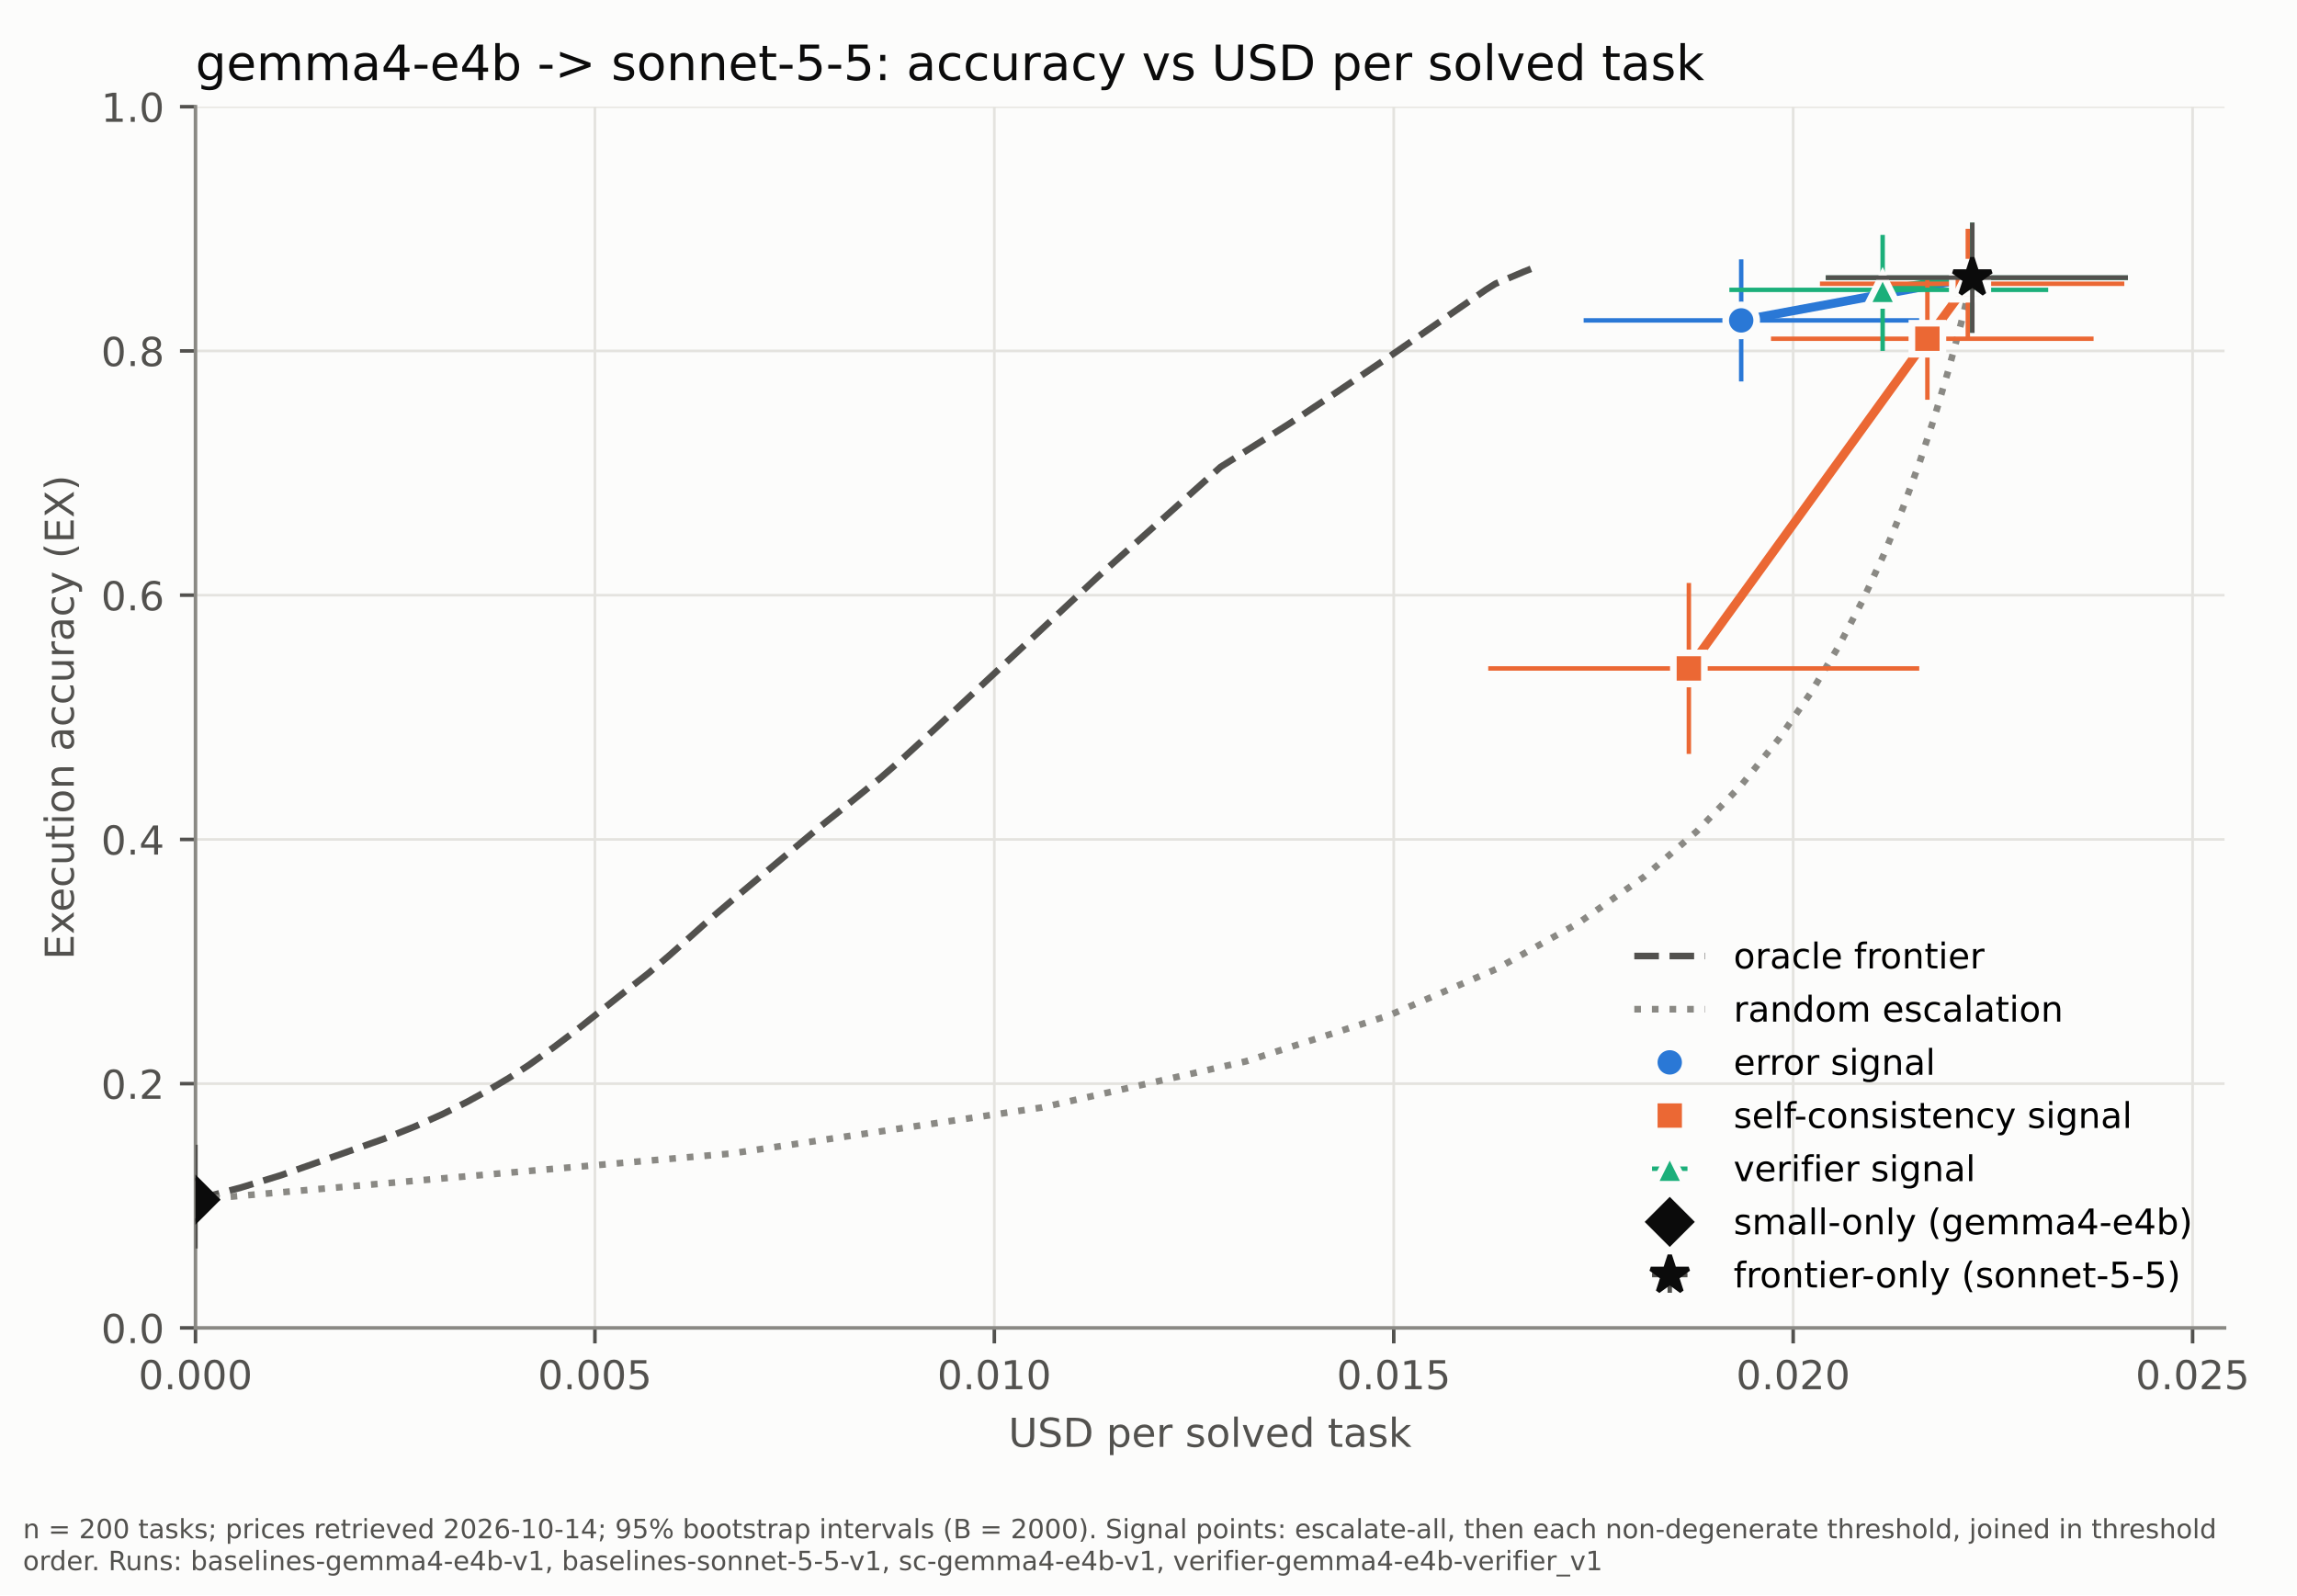
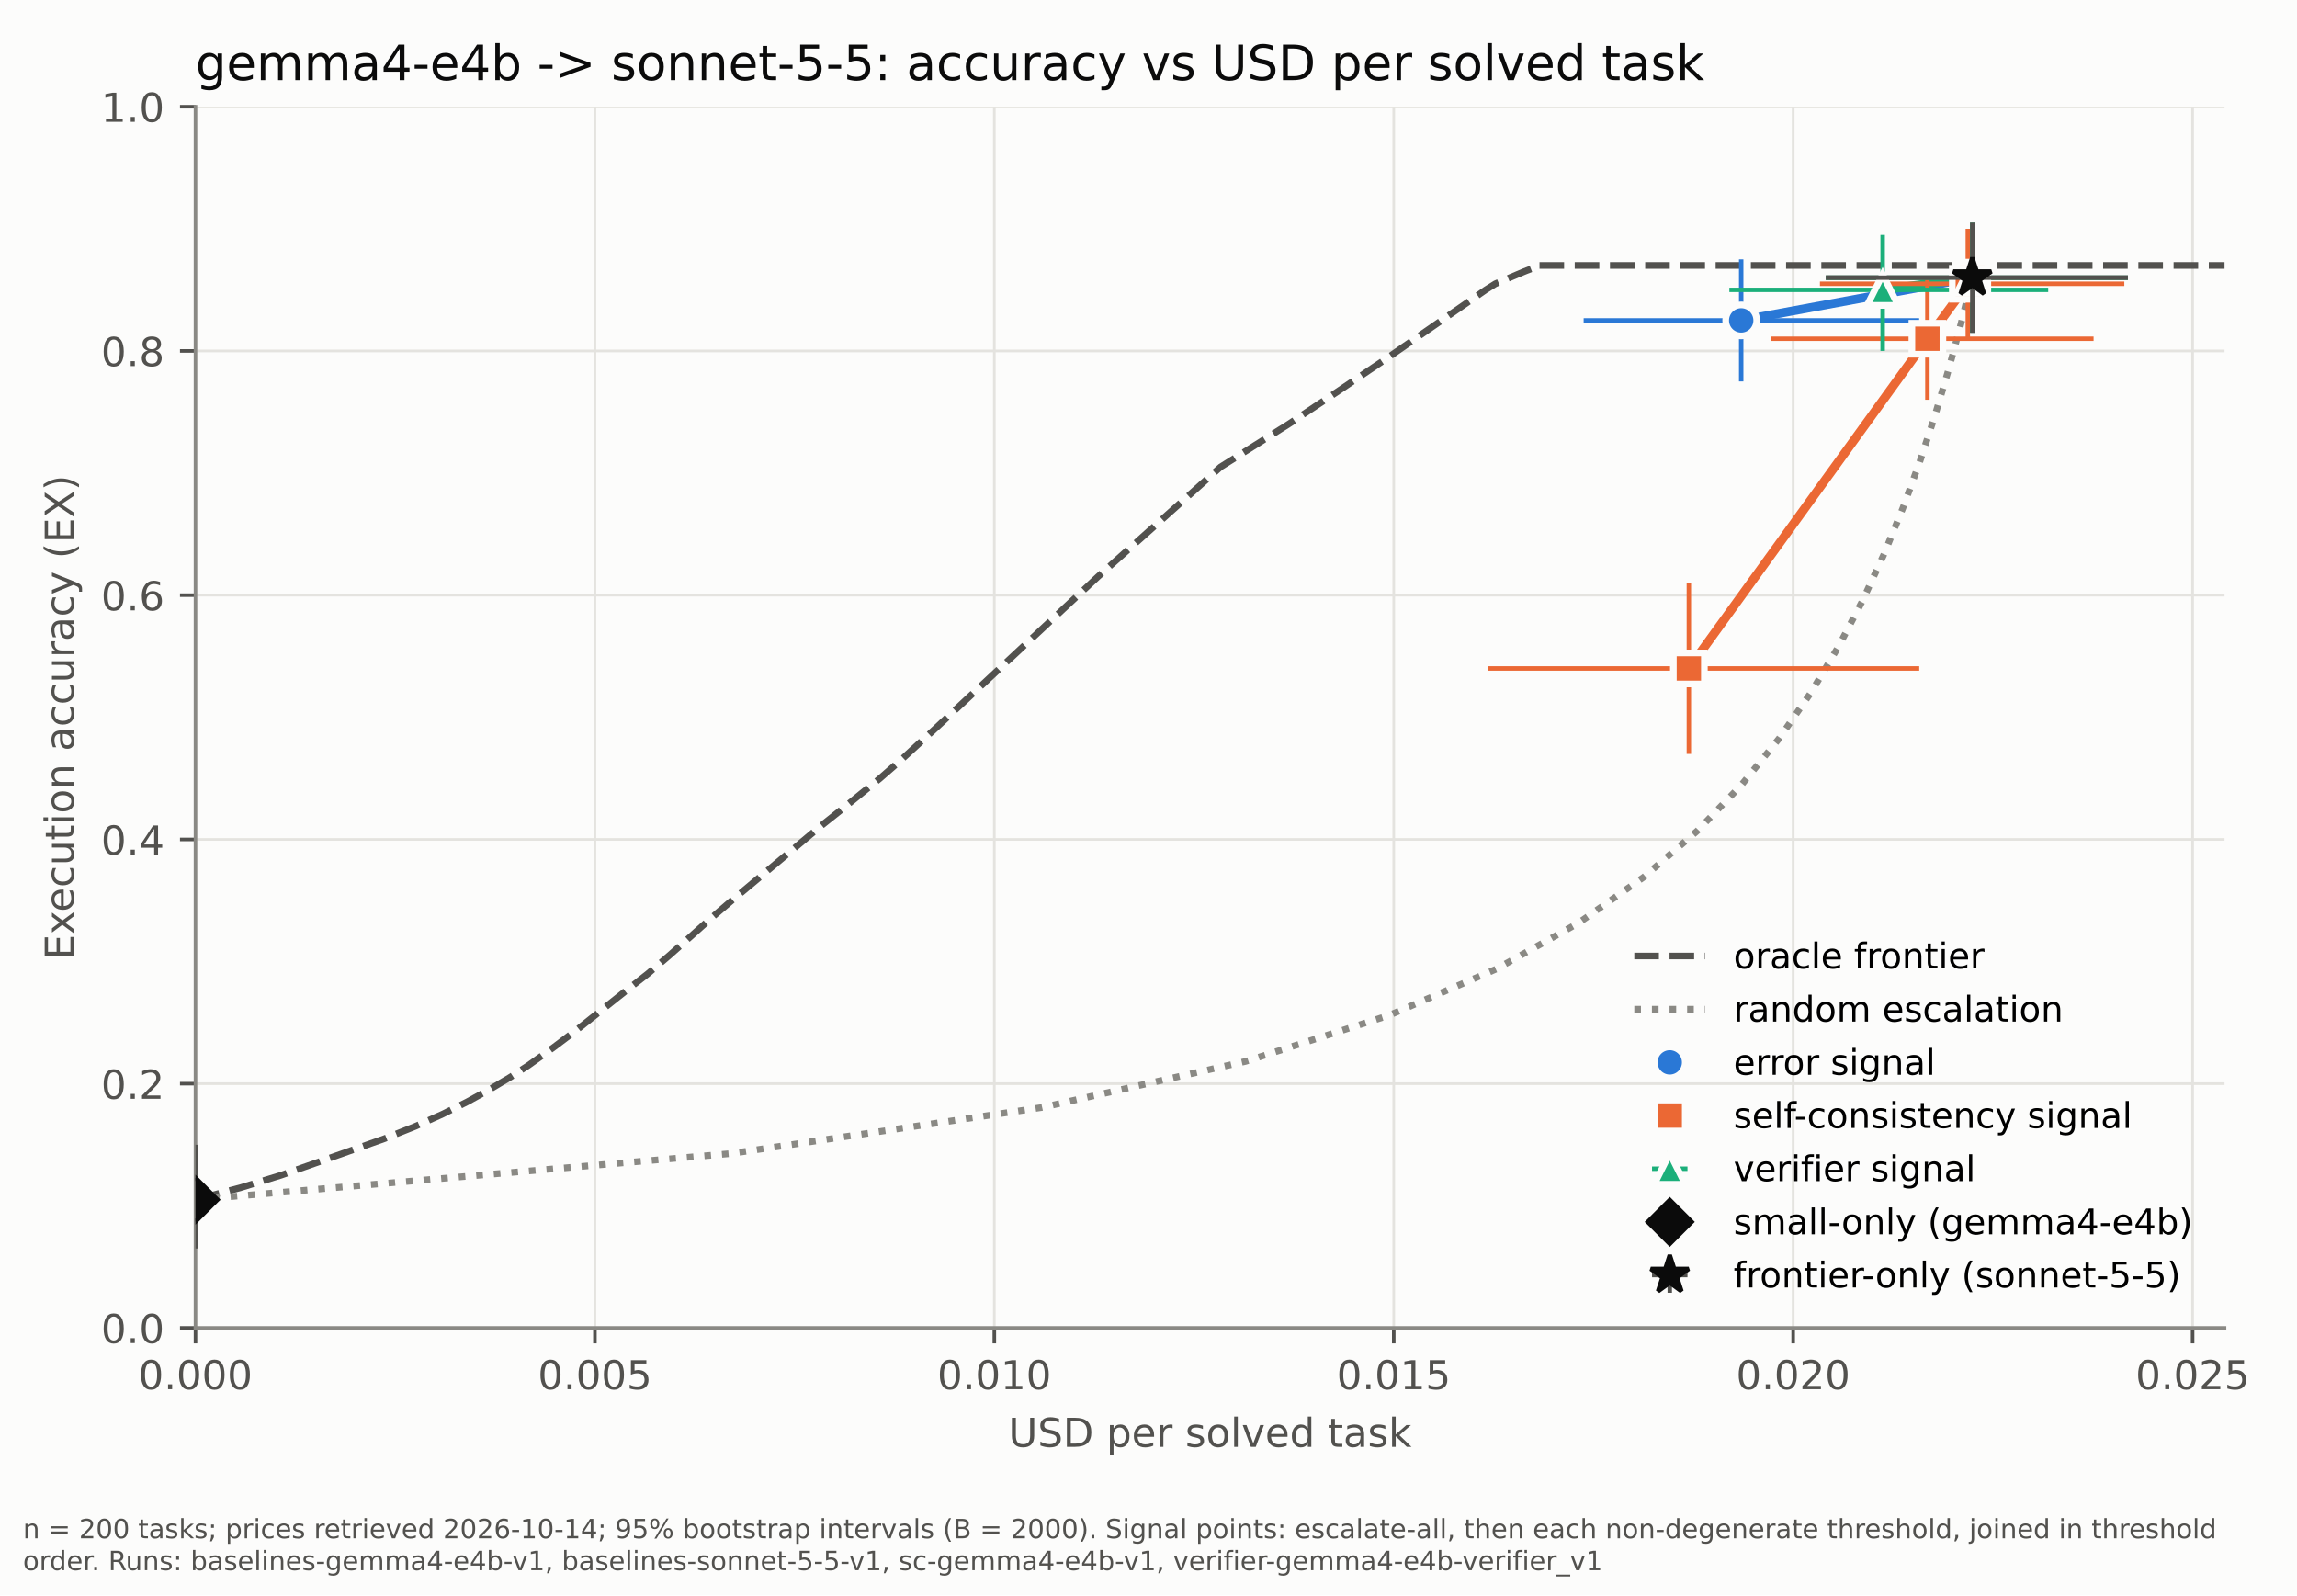
<svg xmlns="http://www.w3.org/2000/svg" xmlns:xlink="http://www.w3.org/1999/xlink" width="518.4pt" height="360pt" viewBox="0 0 518.4 360" version="1.1">
  <defs>
    <style type="text/css">*{stroke-linejoin: round; stroke-linecap: butt}</style>
  </defs>
  <g id="figure_1">
    <g id="patch_1">
      <path d="M 0 360  L 518.4 360  L 518.4 0  L 0 0  z " style="fill: #fcfcfb" />
    </g>
    <g id="axes_1">
      <g id="patch_2">
        <path d="M 44.12 299.68  L 502.045 299.68  L 502.045 24.077  L 44.12 24.077  z " style="fill: #fcfcfb" />
      </g>
      <g id="matplotlib.axis_1">
        <g id="xtick_1">
          <g id="line2d_1">
            <path d="M 44.12 299.68  L 44.12 24.077  " clip-path="url(#p7795c8501b)" style="fill: none; stroke: #e4e3df; stroke-width: 0.6; stroke-linecap: square" />
          </g>
          <g id="line2d_2">
            <defs>
              <path id="m976dc14677" d="M 0 0  L 0 3.5  " style="stroke: #52514e; stroke-width: 0.8" />
            </defs>
            <g>
              <use xlink:href="#m976dc14677" x="44.12" y="299.68" style="fill: #52514e; stroke: #52514e; stroke-width: 0.8" />
            </g>
          </g>
          <g id="text_1">
            <text style="font-size: 9px; font-family: 'DejaVu Sans', 'Bitstream Vera Sans', 'Computer Modern Sans Serif', 'Lucida Grande', 'Verdana', 'Geneva', 'Lucid', 'Arial', 'Helvetica', 'Avant Garde', sans-serif; text-anchor: middle; fill: #52514e" x="44.12" y="313.518" transform="rotate(-0 44.12 313.5179)">0.000</text>
          </g>
        </g>
        <g id="xtick_2">
          <g id="line2d_3">
            <path d="M 134.263 299.68  L 134.263 24.077  " clip-path="url(#p7795c8501b)" style="fill: none; stroke: #e4e3df; stroke-width: 0.6; stroke-linecap: square" />
          </g>
          <g id="line2d_4">
            <g>
              <use xlink:href="#m976dc14677" x="134.263" y="299.68" style="fill: #52514e; stroke: #52514e; stroke-width: 0.8" />
            </g>
          </g>
          <g id="text_2">
            <text style="font-size: 9px; font-family: 'DejaVu Sans', 'Bitstream Vera Sans', 'Computer Modern Sans Serif', 'Lucida Grande', 'Verdana', 'Geneva', 'Lucid', 'Arial', 'Helvetica', 'Avant Garde', sans-serif; text-anchor: middle; fill: #52514e" x="134.263" y="313.518" transform="rotate(-0 134.2631 313.5179)">0.005</text>
          </g>
        </g>
        <g id="xtick_3">
          <g id="line2d_5">
            <path d="M 224.406 299.68  L 224.406 24.077  " clip-path="url(#p7795c8501b)" style="fill: none; stroke: #e4e3df; stroke-width: 0.6; stroke-linecap: square" />
          </g>
          <g id="line2d_6">
            <g>
              <use xlink:href="#m976dc14677" x="224.406" y="299.68" style="fill: #52514e; stroke: #52514e; stroke-width: 0.8" />
            </g>
          </g>
          <g id="text_3">
            <text style="font-size: 9px; font-family: 'DejaVu Sans', 'Bitstream Vera Sans', 'Computer Modern Sans Serif', 'Lucida Grande', 'Verdana', 'Geneva', 'Lucid', 'Arial', 'Helvetica', 'Avant Garde', sans-serif; text-anchor: middle; fill: #52514e" x="224.406" y="313.518" transform="rotate(-0 224.4063 313.5179)">0.010</text>
          </g>
        </g>
        <g id="xtick_4">
          <g id="line2d_7">
            <path d="M 314.549 299.68  L 314.549 24.077  " clip-path="url(#p7795c8501b)" style="fill: none; stroke: #e4e3df; stroke-width: 0.6; stroke-linecap: square" />
          </g>
          <g id="line2d_8">
            <g>
              <use xlink:href="#m976dc14677" x="314.549" y="299.68" style="fill: #52514e; stroke: #52514e; stroke-width: 0.8" />
            </g>
          </g>
          <g id="text_4">
            <text style="font-size: 9px; font-family: 'DejaVu Sans', 'Bitstream Vera Sans', 'Computer Modern Sans Serif', 'Lucida Grande', 'Verdana', 'Geneva', 'Lucid', 'Arial', 'Helvetica', 'Avant Garde', sans-serif; text-anchor: middle; fill: #52514e" x="314.549" y="313.518" transform="rotate(-0 314.5494 313.5179)">0.015</text>
          </g>
        </g>
        <g id="xtick_5">
          <g id="line2d_9">
            <path d="M 404.693 299.68  L 404.693 24.077  " clip-path="url(#p7795c8501b)" style="fill: none; stroke: #e4e3df; stroke-width: 0.6; stroke-linecap: square" />
          </g>
          <g id="line2d_10">
            <g>
              <use xlink:href="#m976dc14677" x="404.693" y="299.68" style="fill: #52514e; stroke: #52514e; stroke-width: 0.8" />
            </g>
          </g>
          <g id="text_5">
            <text style="font-size: 9px; font-family: 'DejaVu Sans', 'Bitstream Vera Sans', 'Computer Modern Sans Serif', 'Lucida Grande', 'Verdana', 'Geneva', 'Lucid', 'Arial', 'Helvetica', 'Avant Garde', sans-serif; text-anchor: middle; fill: #52514e" x="404.693" y="313.518" transform="rotate(-0 404.6926 313.5179)">0.020</text>
          </g>
        </g>
        <g id="xtick_6">
          <g id="line2d_11">
            <path d="M 494.836 299.68  L 494.836 24.077  " clip-path="url(#p7795c8501b)" style="fill: none; stroke: #e4e3df; stroke-width: 0.6; stroke-linecap: square" />
          </g>
          <g id="line2d_12">
            <g>
              <use xlink:href="#m976dc14677" x="494.836" y="299.68" style="fill: #52514e; stroke: #52514e; stroke-width: 0.8" />
            </g>
          </g>
          <g id="text_6">
            <text style="font-size: 9px; font-family: 'DejaVu Sans', 'Bitstream Vera Sans', 'Computer Modern Sans Serif', 'Lucida Grande', 'Verdana', 'Geneva', 'Lucid', 'Arial', 'Helvetica', 'Avant Garde', sans-serif; text-anchor: middle; fill: #52514e" x="494.836" y="313.518" transform="rotate(-0 494.8357 313.5179)">0.025</text>
          </g>
        </g>
        <g id="text_7">
          <text style="font-size: 9px; font-family: 'DejaVu Sans', 'Bitstream Vera Sans', 'Computer Modern Sans Serif', 'Lucida Grande', 'Verdana', 'Geneva', 'Lucid', 'Arial', 'Helvetica', 'Avant Garde', sans-serif; text-anchor: middle; fill: #52514e" x="273.083" y="326.519" transform="rotate(-0 273.0827 326.5186)">USD per solved task</text>
        </g>
      </g>
      <g id="matplotlib.axis_2">
        <g id="ytick_1">
          <g id="line2d_13">
            <path d="M 44.12 299.68  L 502.045 299.68  " clip-path="url(#p7795c8501b)" style="fill: none; stroke: #e4e3df; stroke-width: 0.6; stroke-linecap: square" />
          </g>
          <g id="line2d_14">
            <defs>
              <path id="mf46361f06f" d="M 0 0  L -3.5 0  " style="stroke: #52514e; stroke-width: 0.8" />
            </defs>
            <g>
              <use xlink:href="#mf46361f06f" x="44.12" y="299.68" style="fill: #52514e; stroke: #52514e; stroke-width: 0.8" />
            </g>
          </g>
          <g id="text_8">
            <text style="font-size: 9px; font-family: 'DejaVu Sans', 'Bitstream Vera Sans', 'Computer Modern Sans Serif', 'Lucida Grande', 'Verdana', 'Geneva', 'Lucid', 'Arial', 'Helvetica', 'Avant Garde', sans-serif; text-anchor: end; fill: #52514e" x="37.12" y="303.099" transform="rotate(-0 37.12 303.0989)">0.0</text>
          </g>
        </g>
        <g id="ytick_2">
          <g id="line2d_15">
            <path d="M 44.12 244.559  L 502.045 244.559  " clip-path="url(#p7795c8501b)" style="fill: none; stroke: #e4e3df; stroke-width: 0.6; stroke-linecap: square" />
          </g>
          <g id="line2d_16">
            <g>
              <use xlink:href="#mf46361f06f" x="44.12" y="244.559" style="fill: #52514e; stroke: #52514e; stroke-width: 0.8" />
            </g>
          </g>
          <g id="text_9">
            <text style="font-size: 9px; font-family: 'DejaVu Sans', 'Bitstream Vera Sans', 'Computer Modern Sans Serif', 'Lucida Grande', 'Verdana', 'Geneva', 'Lucid', 'Arial', 'Helvetica', 'Avant Garde', sans-serif; text-anchor: end; fill: #52514e" x="37.12" y="247.978" transform="rotate(-0 37.12 247.9784)">0.2</text>
          </g>
        </g>
        <g id="ytick_3">
          <g id="line2d_17">
            <path d="M 44.12 189.439  L 502.045 189.439  " clip-path="url(#p7795c8501b)" style="fill: none; stroke: #e4e3df; stroke-width: 0.6; stroke-linecap: square" />
          </g>
          <g id="line2d_18">
            <g>
              <use xlink:href="#mf46361f06f" x="44.12" y="189.439" style="fill: #52514e; stroke: #52514e; stroke-width: 0.8" />
            </g>
          </g>
          <g id="text_10">
            <text style="font-size: 9px; font-family: 'DejaVu Sans', 'Bitstream Vera Sans', 'Computer Modern Sans Serif', 'Lucida Grande', 'Verdana', 'Geneva', 'Lucid', 'Arial', 'Helvetica', 'Avant Garde', sans-serif; text-anchor: end; fill: #52514e" x="37.12" y="192.858" transform="rotate(-0 37.12 192.8579)">0.4</text>
          </g>
        </g>
        <g id="ytick_4">
          <g id="line2d_19">
            <path d="M 44.12 134.318  L 502.045 134.318  " clip-path="url(#p7795c8501b)" style="fill: none; stroke: #e4e3df; stroke-width: 0.6; stroke-linecap: square" />
          </g>
          <g id="line2d_20">
            <g>
              <use xlink:href="#mf46361f06f" x="44.12" y="134.318" style="fill: #52514e; stroke: #52514e; stroke-width: 0.8" />
            </g>
          </g>
          <g id="text_11">
            <text style="font-size: 9px; font-family: 'DejaVu Sans', 'Bitstream Vera Sans', 'Computer Modern Sans Serif', 'Lucida Grande', 'Verdana', 'Geneva', 'Lucid', 'Arial', 'Helvetica', 'Avant Garde', sans-serif; text-anchor: end; fill: #52514e" x="37.12" y="137.737" transform="rotate(-0 37.12 137.7374)">0.6</text>
          </g>
        </g>
        <g id="ytick_5">
          <g id="line2d_21">
            <path d="M 44.12 79.198  L 502.045 79.198  " clip-path="url(#p7795c8501b)" style="fill: none; stroke: #e4e3df; stroke-width: 0.6; stroke-linecap: square" />
          </g>
          <g id="line2d_22">
            <g>
              <use xlink:href="#mf46361f06f" x="44.12" y="79.198" style="fill: #52514e; stroke: #52514e; stroke-width: 0.8" />
            </g>
          </g>
          <g id="text_12">
            <text style="font-size: 9px; font-family: 'DejaVu Sans', 'Bitstream Vera Sans', 'Computer Modern Sans Serif', 'Lucida Grande', 'Verdana', 'Geneva', 'Lucid', 'Arial', 'Helvetica', 'Avant Garde', sans-serif; text-anchor: end; fill: #52514e" x="37.12" y="82.617" transform="rotate(-0 37.12 82.61688)">0.8</text>
          </g>
        </g>
        <g id="ytick_6">
          <g id="line2d_23">
            <path d="M 44.12 24.077  L 502.045 24.077  " clip-path="url(#p7795c8501b)" style="fill: none; stroke: #e4e3df; stroke-width: 0.6; stroke-linecap: square" />
          </g>
          <g id="line2d_24">
            <g>
              <use xlink:href="#mf46361f06f" x="44.12" y="24.077" style="fill: #52514e; stroke: #52514e; stroke-width: 0.8" />
            </g>
          </g>
          <g id="text_13">
            <text style="font-size: 9px; font-family: 'DejaVu Sans', 'Bitstream Vera Sans', 'Computer Modern Sans Serif', 'Lucida Grande', 'Verdana', 'Geneva', 'Lucid', 'Arial', 'Helvetica', 'Avant Garde', sans-serif; text-anchor: end; fill: #52514e" x="37.12" y="27.496" transform="rotate(-0 37.12 27.49637)">1.0</text>
          </g>
        </g>
        <g id="text_14">
          <text style="font-size: 9px; font-family: 'DejaVu Sans', 'Bitstream Vera Sans', 'Computer Modern Sans Serif', 'Lucida Grande', 'Verdana', 'Geneva', 'Lucid', 'Arial', 'Helvetica', 'Avant Garde', sans-serif; text-anchor: middle; fill: #52514e" x="16.645" y="161.879" transform="rotate(-90 16.64508 161.8787)">Execution accuracy (EX)</text>
        </g>
      </g>
      <g id="line2d_25">
        <path d="M 44.12 270.742  L 54.446 267.986  L 63.405 265.23  L 71.231 262.474  L 86.782 256.962  L 93.683 254.206  L 99.848 251.45  L 105.379 248.694  L 110.388 245.937  L 115.023 243.181  L 119.262 240.425  L 125.043 236.291  L 130.508 232.157  L 140.906 223.889  L 146.207 219.755  L 151.055 215.621  L 155.711 211.487  L 160.319 207.353  L 165.173 203.219  L 184.924 186.683  L 190.113 182.549  L 198.593 175.659  L 203.338 171.525  L 210.855 164.635  L 247.744 130.184  L 264.712 115.026  L 275.474 105.38  L 290.793 95.734  L 301.158 88.844  L 313.411 80.576  L 335.279 65.418  L 337.476 64.04  L 343.987 61.284  L 347.445 59.906  L 347.445 59.906  " clip-path="url(#p7795c8501b)" style="fill: none; stroke-dasharray: 5.55,2.4; stroke-dashoffset: 0; stroke: #52514e; stroke-width: 1.5" />
      </g>
      <g id="line2d_26">
        <path d="M 44.12 270.742  L 164.912 260.338  L 235.179 249.934  L 281.138 239.53  L 313.543 229.126  L 337.619 218.722  L 356.211 208.318  L 371.002 197.914  L 383.05 187.51  L 393.052 177.106  L 401.489 166.702  L 408.702 156.298  L 414.938 145.894  L 420.385 135.49  L 425.182 125.086  L 429.44 114.682  L 433.244 104.278  L 436.663 93.874  L 439.754 83.47  L 442.561 73.066  L 445.121 62.662  " clip-path="url(#p7795c8501b)" style="fill: none; stroke-dasharray: 1.5,2.475; stroke-dashoffset: 0; stroke: #8a8984; stroke-width: 1.5" />
      </g>
+       <g id="line2d_27">
+         <path d="M 347.445 59.906  L 502.045 59.906  " clip-path="url(#p7795c8501b)" style="fill: none; stroke-dasharray: 5.55,2.4; stroke-dashoffset: 0; stroke: #52514e; stroke-width: 1.5" />
+       </g>
      <g id="patch_3">
        <path d="M 44.12 299.68  L 44.12 24.077  " style="fill: none; stroke: #8a8984; stroke-width: 0.8; stroke-linejoin: miter; stroke-linecap: square" />
      </g>
      <g id="patch_4">
        <path d="M 44.12 299.68  L 502.045 299.68  " style="fill: none; stroke: #8a8984; stroke-width: 0.8; stroke-linejoin: miter; stroke-linecap: square" />
      </g>
-       <g id="line2d_27">
+       <g id="line2d_28">
        <path d="M 445.121 62.662  L 392.963 72.308  " clip-path="url(#p7795c8501b)" style="fill: none; stroke: #2a78d6; stroke-width: 2; stroke-linecap: square" />
      </g>
-       <g id="line2d_28">
+       <g id="line2d_29">
        <path d="M 445.121 62.662  L 444.106 64.04  L 434.985 76.442  L 381.152 150.855  " clip-path="url(#p7795c8501b)" style="fill: none; stroke: #eb6834; stroke-width: 2; stroke-linecap: square" />
      </g>
-       <g id="line2d_29">
+       <g id="line2d_30">
        <path d="M 445.121 62.662  L 424.887 65.418  " clip-path="url(#p7795c8501b)" style="fill: none; stroke: #1baf7a; stroke-width: 2; stroke-linecap: square" />
      </g>
      <g id="text_15">
        <text style="font-size: 11px; font-family: 'DejaVu Sans', 'Bitstream Vera Sans', 'Computer Modern Sans Serif', 'Lucida Grande', 'Verdana', 'Geneva', 'Lucid', 'Arial', 'Helvetica', 'Avant Garde', sans-serif; text-anchor: start; fill: #0b0b0b" x="44.12" y="18.077" transform="rotate(-0 44.12 18.07742)">gemma4-e4b -&gt; sonnet-5-5: accuracy vs USD per solved task</text>
      </g>
      <g id="LineCollection_1">
        <path d="M 412.055 62.662  L 480.24 62.662  " clip-path="url(#p7795c8501b)" style="fill: none; stroke: #2a78d6" />
      </g>
      <g id="LineCollection_2">
        <path d="M 445.121 75.098  L 445.121 50.26  " clip-path="url(#p7795c8501b)" style="fill: none; stroke: #2a78d6" />
      </g>
      <g id="LineCollection_3">
        <path d="M 357.405 72.308  L 433.126 72.308  " clip-path="url(#p7795c8501b)" style="fill: none; stroke: #2a78d6" />
      </g>
      <g id="LineCollection_4">
        <path d="M 392.963 86.088  L 392.963 58.528  " clip-path="url(#p7795c8501b)" style="fill: none; stroke: #2a78d6" />
      </g>
      <g id="LineCollection_5">
        <path d="M 412.055 62.662  L 480.24 62.662  " clip-path="url(#p7795c8501b)" style="fill: none; stroke: #eb6834" />
      </g>
      <g id="LineCollection_6">
        <path d="M 445.121 75.098  L 445.121 50.26  " clip-path="url(#p7795c8501b)" style="fill: none; stroke: #eb6834" />
      </g>
      <g id="LineCollection_7">
        <path d="M 410.732 64.04  L 479.429 64.04  " clip-path="url(#p7795c8501b)" style="fill: none; stroke: #eb6834" />
      </g>
      <g id="LineCollection_8">
        <path d="M 444.106 76.442  L 444.106 51.638  " clip-path="url(#p7795c8501b)" style="fill: none; stroke: #eb6834" />
      </g>
      <g id="LineCollection_9">
        <path d="M 399.688 76.442  L 472.49 76.442  " clip-path="url(#p7795c8501b)" style="fill: none; stroke: #eb6834" />
      </g>
      <g id="LineCollection_10">
        <path d="M 434.985 90.222  L 434.985 62.662  " clip-path="url(#p7795c8501b)" style="fill: none; stroke: #eb6834" />
      </g>
      <g id="LineCollection_11">
        <path d="M 335.873 150.855  L 433.144 150.855  " clip-path="url(#p7795c8501b)" style="fill: none; stroke: #eb6834" />
      </g>
      <g id="LineCollection_12">
        <path d="M 381.152 170.147  L 381.152 131.562  " clip-path="url(#p7795c8501b)" style="fill: none; stroke: #eb6834" />
      </g>
      <g id="LineCollection_13">
        <path d="M 412.055 62.662  L 480.24 62.662  " clip-path="url(#p7795c8501b)" style="fill: none; stroke: #1baf7a" />
      </g>
      <g id="LineCollection_14">
        <path d="M 445.121 75.098  L 445.121 50.26  " clip-path="url(#p7795c8501b)" style="fill: none; stroke: #1baf7a" />
      </g>
      <g id="LineCollection_15">
        <path d="M 390.291 65.418  L 462.249 65.418  " clip-path="url(#p7795c8501b)" style="fill: none; stroke: #1baf7a" />
      </g>
      <g id="LineCollection_16">
        <path d="M 424.887 79.198  L 424.887 53.016  " clip-path="url(#p7795c8501b)" style="fill: none; stroke: #1baf7a" />
      </g>
-       <g id="line2d_30">
+       <g id="line2d_31">
        <defs>
          <path id="m237905f2b1" d="M 0 3.5  C 0.928 3.5 1.819 3.131 2.475 2.475  C 3.131 1.819 3.5 0.928 3.5 0  C 3.5 -0.928 3.131 -1.819 2.475 -2.475  C 1.819 -3.131 0.928 -3.5 0 -3.5  C -0.928 -3.5 -1.819 -3.131 -2.475 -2.475  C -3.131 -1.819 -3.5 -0.928 -3.5 0  C -3.5 0.928 -3.131 1.819 -2.475 2.475  C -1.819 3.131 -0.928 3.5 0 3.5  z " style="stroke: #fcfcfb; stroke-width: 1.5" />
        </defs>
        <g clip-path="url(#p7795c8501b)">
          <use xlink:href="#m237905f2b1" x="445.121" y="62.662" style="fill: #2a78d6; stroke: #fcfcfb; stroke-width: 1.5" />
        </g>
      </g>
-       <g id="line2d_31">
+       <g id="line2d_32">
        <g clip-path="url(#p7795c8501b)">
          <use xlink:href="#m237905f2b1" x="392.963" y="72.308" style="fill: #2a78d6; stroke: #fcfcfb; stroke-width: 1.5" />
        </g>
      </g>
-       <g id="line2d_32">
+       <g id="line2d_33">
        <defs>
          <path id="ma1aa9a6f80" d="M -3.5 3.5  L 3.5 3.5  L 3.5 -3.5  L -3.5 -3.5  z " style="stroke: #fcfcfb; stroke-width: 1.5; stroke-linejoin: miter" />
        </defs>
        <g clip-path="url(#p7795c8501b)">
          <use xlink:href="#ma1aa9a6f80" x="445.121" y="62.662" style="fill: #eb6834; stroke: #fcfcfb; stroke-width: 1.5; stroke-linejoin: miter" />
        </g>
      </g>
-       <g id="line2d_33">
+       <g id="line2d_34">
        <g clip-path="url(#p7795c8501b)">
          <use xlink:href="#ma1aa9a6f80" x="444.106" y="64.04" style="fill: #eb6834; stroke: #fcfcfb; stroke-width: 1.5; stroke-linejoin: miter" />
        </g>
      </g>
-       <g id="line2d_34">
+       <g id="line2d_35">
        <g clip-path="url(#p7795c8501b)">
          <use xlink:href="#ma1aa9a6f80" x="434.985" y="76.442" style="fill: #eb6834; stroke: #fcfcfb; stroke-width: 1.5; stroke-linejoin: miter" />
        </g>
      </g>
-       <g id="line2d_35">
+       <g id="line2d_36">
        <g clip-path="url(#p7795c8501b)">
          <use xlink:href="#ma1aa9a6f80" x="381.152" y="150.855" style="fill: #eb6834; stroke: #fcfcfb; stroke-width: 1.5; stroke-linejoin: miter" />
        </g>
      </g>
-       <g id="line2d_36">
+       <g id="line2d_37">
        <defs>
          <path id="m33caa13b61" d="M 0 -3.5  L -3.5 3.5  L 3.5 3.5  z " style="stroke: #fcfcfb; stroke-width: 1.5; stroke-linejoin: miter" />
        </defs>
        <g clip-path="url(#p7795c8501b)">
          <use xlink:href="#m33caa13b61" x="445.121" y="62.662" style="fill: #1baf7a; stroke: #fcfcfb; stroke-width: 1.5; stroke-linejoin: miter" />
        </g>
      </g>
-       <g id="line2d_37">
+       <g id="line2d_38">
        <g clip-path="url(#p7795c8501b)">
          <use xlink:href="#m33caa13b61" x="424.887" y="65.418" style="fill: #1baf7a; stroke: #fcfcfb; stroke-width: 1.5; stroke-linejoin: miter" />
        </g>
      </g>
      <g id="LineCollection_17">
        <path d="M 44.12 270.742  L 44.12 270.742  " clip-path="url(#p7795c8501b)" style="fill: none; stroke: #52514e" />
      </g>
      <g id="LineCollection_18">
        <path d="M 44.12 281.766  L 44.12 258.34  " clip-path="url(#p7795c8501b)" style="fill: none; stroke: #52514e" />
      </g>
      <g id="LineCollection_19">
        <path d="M 412.055 62.662  L 480.24 62.662  " clip-path="url(#p7795c8501b)" style="fill: none; stroke: #52514e" />
      </g>
      <g id="LineCollection_20">
        <path d="M 445.121 75.098  L 445.121 50.26  " clip-path="url(#p7795c8501b)" style="fill: none; stroke: #52514e" />
      </g>
      <g id="legend_1">
-         <g id="line2d_38">
+         <g id="line2d_39">
          <path d="M 368.839 215.754  L 376.839 215.754  L 384.839 215.754  " style="fill: none; stroke-dasharray: 5.55,2.4; stroke-dashoffset: 0; stroke: #52514e; stroke-width: 1.5" />
        </g>
        <g id="text_16">
          <text style="font-size: 8px; font-family: 'DejaVu Sans', 'Bitstream Vera Sans', 'Computer Modern Sans Serif', 'Lucida Grande', 'Verdana', 'Geneva', 'Lucid', 'Arial', 'Helvetica', 'Avant Garde', sans-serif; text-anchor: start" x="391.239" y="218.554" transform="rotate(-0 391.2392 218.5544)">oracle frontier</text>
        </g>
-         <g id="line2d_39">
+         <g id="line2d_40">
          <path d="M 368.839 227.755  L 376.839 227.755  L 384.839 227.755  " style="fill: none; stroke-dasharray: 1.5,2.475; stroke-dashoffset: 0; stroke: #8a8984; stroke-width: 1.5" />
        </g>
        <g id="text_17">
          <text style="font-size: 8px; font-family: 'DejaVu Sans', 'Bitstream Vera Sans', 'Computer Modern Sans Serif', 'Lucida Grande', 'Verdana', 'Geneva', 'Lucid', 'Arial', 'Helvetica', 'Avant Garde', sans-serif; text-anchor: start" x="391.239" y="230.555" transform="rotate(-0 391.2392 230.555)">random escalation</text>
        </g>
        <g id="LineCollection_21">
          <path d="M 372.839 239.756  L 380.839 239.756  " style="fill: none; stroke: #2a78d6" />
        </g>
        <g id="LineCollection_22">
          <path d="M 376.839 243.756  L 376.839 235.756  " style="fill: none; stroke: #2a78d6" />
        </g>
-         <g id="line2d_40" />
-         <g id="line2d_41">
+         <g id="line2d_41" />
+         <g id="line2d_42">
          <g>
            <use xlink:href="#m237905f2b1" x="376.839" y="239.756" style="fill: #2a78d6; stroke: #fcfcfb; stroke-width: 1.5" />
          </g>
        </g>
        <g id="text_18">
          <text style="font-size: 8px; font-family: 'DejaVu Sans', 'Bitstream Vera Sans', 'Computer Modern Sans Serif', 'Lucida Grande', 'Verdana', 'Geneva', 'Lucid', 'Arial', 'Helvetica', 'Avant Garde', sans-serif; text-anchor: start" x="391.239" y="242.556" transform="rotate(-0 391.2392 242.5556)">error signal</text>
        </g>
        <g id="LineCollection_23">
          <path d="M 372.839 251.756  L 380.839 251.756  " style="fill: none; stroke: #eb6834" />
        </g>
        <g id="LineCollection_24">
          <path d="M 376.839 255.756  L 376.839 247.756  " style="fill: none; stroke: #eb6834" />
        </g>
-         <g id="line2d_42" />
-         <g id="line2d_43">
+         <g id="line2d_43" />
+         <g id="line2d_44">
          <g>
            <use xlink:href="#ma1aa9a6f80" x="376.839" y="251.756" style="fill: #eb6834; stroke: #fcfcfb; stroke-width: 1.5; stroke-linejoin: miter" />
          </g>
        </g>
        <g id="text_19">
          <text style="font-size: 8px; font-family: 'DejaVu Sans', 'Bitstream Vera Sans', 'Computer Modern Sans Serif', 'Lucida Grande', 'Verdana', 'Geneva', 'Lucid', 'Arial', 'Helvetica', 'Avant Garde', sans-serif; text-anchor: start" x="391.239" y="254.556" transform="rotate(-0 391.2392 254.5563)">self-consistency signal</text>
        </g>
        <g id="LineCollection_25">
          <path d="M 372.839 263.757  L 380.839 263.757  " style="fill: none; stroke: #1baf7a" />
        </g>
        <g id="LineCollection_26">
          <path d="M 376.839 267.757  L 376.839 259.757  " style="fill: none; stroke: #1baf7a" />
        </g>
-         <g id="line2d_44" />
-         <g id="line2d_45">
+         <g id="line2d_45" />
+         <g id="line2d_46">
          <g>
            <use xlink:href="#m33caa13b61" x="376.839" y="263.757" style="fill: #1baf7a; stroke: #fcfcfb; stroke-width: 1.5; stroke-linejoin: miter" />
          </g>
        </g>
        <g id="text_20">
          <text style="font-size: 8px; font-family: 'DejaVu Sans', 'Bitstream Vera Sans', 'Computer Modern Sans Serif', 'Lucida Grande', 'Verdana', 'Geneva', 'Lucid', 'Arial', 'Helvetica', 'Avant Garde', sans-serif; text-anchor: start" x="391.239" y="266.557" transform="rotate(-0 391.2392 266.5569)">verifier signal</text>
        </g>
        <g id="LineCollection_27">
          <path d="M 372.839 275.757  L 380.839 275.757  " style="fill: none; stroke: #52514e" />
        </g>
        <g id="LineCollection_28">
          <path d="M 376.839 279.757  L 376.839 271.757  " style="fill: none; stroke: #52514e" />
        </g>
-         <g id="line2d_46" />
-         <g id="line2d_47">
+         <g id="line2d_47" />
+         <g id="line2d_48">
          <defs>
            <path id="m22490ed92e" d="M 0 4.95  L 4.95 0  L 0 -4.95  L -4.95 0  z " style="stroke: #0b0b0b; stroke-linejoin: miter" />
          </defs>
          <g>
            <use xlink:href="#m22490ed92e" x="376.839" y="275.757" style="fill: #0b0b0b; stroke: #0b0b0b; stroke-linejoin: miter" />
          </g>
        </g>
        <g id="text_21">
          <text style="font-size: 8px; font-family: 'DejaVu Sans', 'Bitstream Vera Sans', 'Computer Modern Sans Serif', 'Lucida Grande', 'Verdana', 'Geneva', 'Lucid', 'Arial', 'Helvetica', 'Avant Garde', sans-serif; text-anchor: start" x="391.239" y="278.558" transform="rotate(-0 391.2392 278.5575)">small-only (gemma4-e4b)</text>
        </g>
        <g id="LineCollection_29">
          <path d="M 372.839 287.758  L 380.839 287.758  " style="fill: none; stroke: #52514e" />
        </g>
        <g id="LineCollection_30">
          <path d="M 376.839 291.758  L 376.839 283.758  " style="fill: none; stroke: #52514e" />
        </g>
-         <g id="line2d_48" />
-         <g id="line2d_49">
+         <g id="line2d_49" />
+         <g id="line2d_50">
          <defs>
            <path id="mf6290c6339" d="M 0 -4.5  L -1.01 -1.391  L -4.28 -1.391  L -1.635 0.531  L -2.645 3.641  L -0 1.719  L 2.645 3.641  L 1.635 0.531  L 4.28 -1.391  L 1.01 -1.391  z " style="stroke: #0b0b0b; stroke-linejoin: bevel" />
          </defs>
          <g>
            <use xlink:href="#mf6290c6339" x="376.839" y="287.758" style="fill: #0b0b0b; stroke: #0b0b0b; stroke-linejoin: bevel" />
          </g>
        </g>
        <g id="text_22">
          <text style="font-size: 8px; font-family: 'DejaVu Sans', 'Bitstream Vera Sans', 'Computer Modern Sans Serif', 'Lucida Grande', 'Verdana', 'Geneva', 'Lucid', 'Arial', 'Helvetica', 'Avant Garde', sans-serif; text-anchor: start" x="391.239" y="290.558" transform="rotate(-0 391.2392 290.5581)">frontier-only (sonnet-5-5)</text>
        </g>
      </g>
-       <g id="line2d_50">
+       <g id="line2d_51">
        <g clip-path="url(#p7795c8501b)">
          <use xlink:href="#m22490ed92e" x="44.12" y="270.742" style="fill: #0b0b0b; stroke: #0b0b0b; stroke-linejoin: miter" />
        </g>
      </g>
-       <g id="line2d_51">
+       <g id="line2d_52">
        <g clip-path="url(#p7795c8501b)">
          <use xlink:href="#mf6290c6339" x="445.121" y="62.662" style="fill: #0b0b0b; stroke: #0b0b0b; stroke-linejoin: bevel" />
        </g>
      </g>
    </g>
    <g id="text_23">
      <text style="font-size: 6px; font-family: 'DejaVu Sans', 'Bitstream Vera Sans', 'Computer Modern Sans Serif', 'Lucida Grande', 'Verdana', 'Geneva', 'Lucid', 'Arial', 'Helvetica', 'Avant Garde', sans-serif; fill: #52514e" transform="translate(5.184 347.1564)">n = 200 tasks; prices retrieved 2026-10-14; 95% bootstrap intervals (B = 2000). Signal points: escalate-all, then each non-degenerate threshold, joined in threshold</text>
      <text style="font-size: 6px; font-family: 'DejaVu Sans', 'Bitstream Vera Sans', 'Computer Modern Sans Serif', 'Lucida Grande', 'Verdana', 'Geneva', 'Lucid', 'Arial', 'Helvetica', 'Avant Garde', sans-serif; fill: #52514e" transform="translate(5.184 354.358)">order. Runs: baselines-gemma4-e4b-v1, baselines-sonnet-5-5-v1, sc-gemma4-e4b-v1, verifier-gemma4-e4b-verifier_v1</text>
    </g>
  </g>
  <defs>
    <clipPath id="p7795c8501b">
      <rect x="44.12" y="24.077" width="457.925" height="275.603" />
    </clipPath>
  </defs>
</svg>
